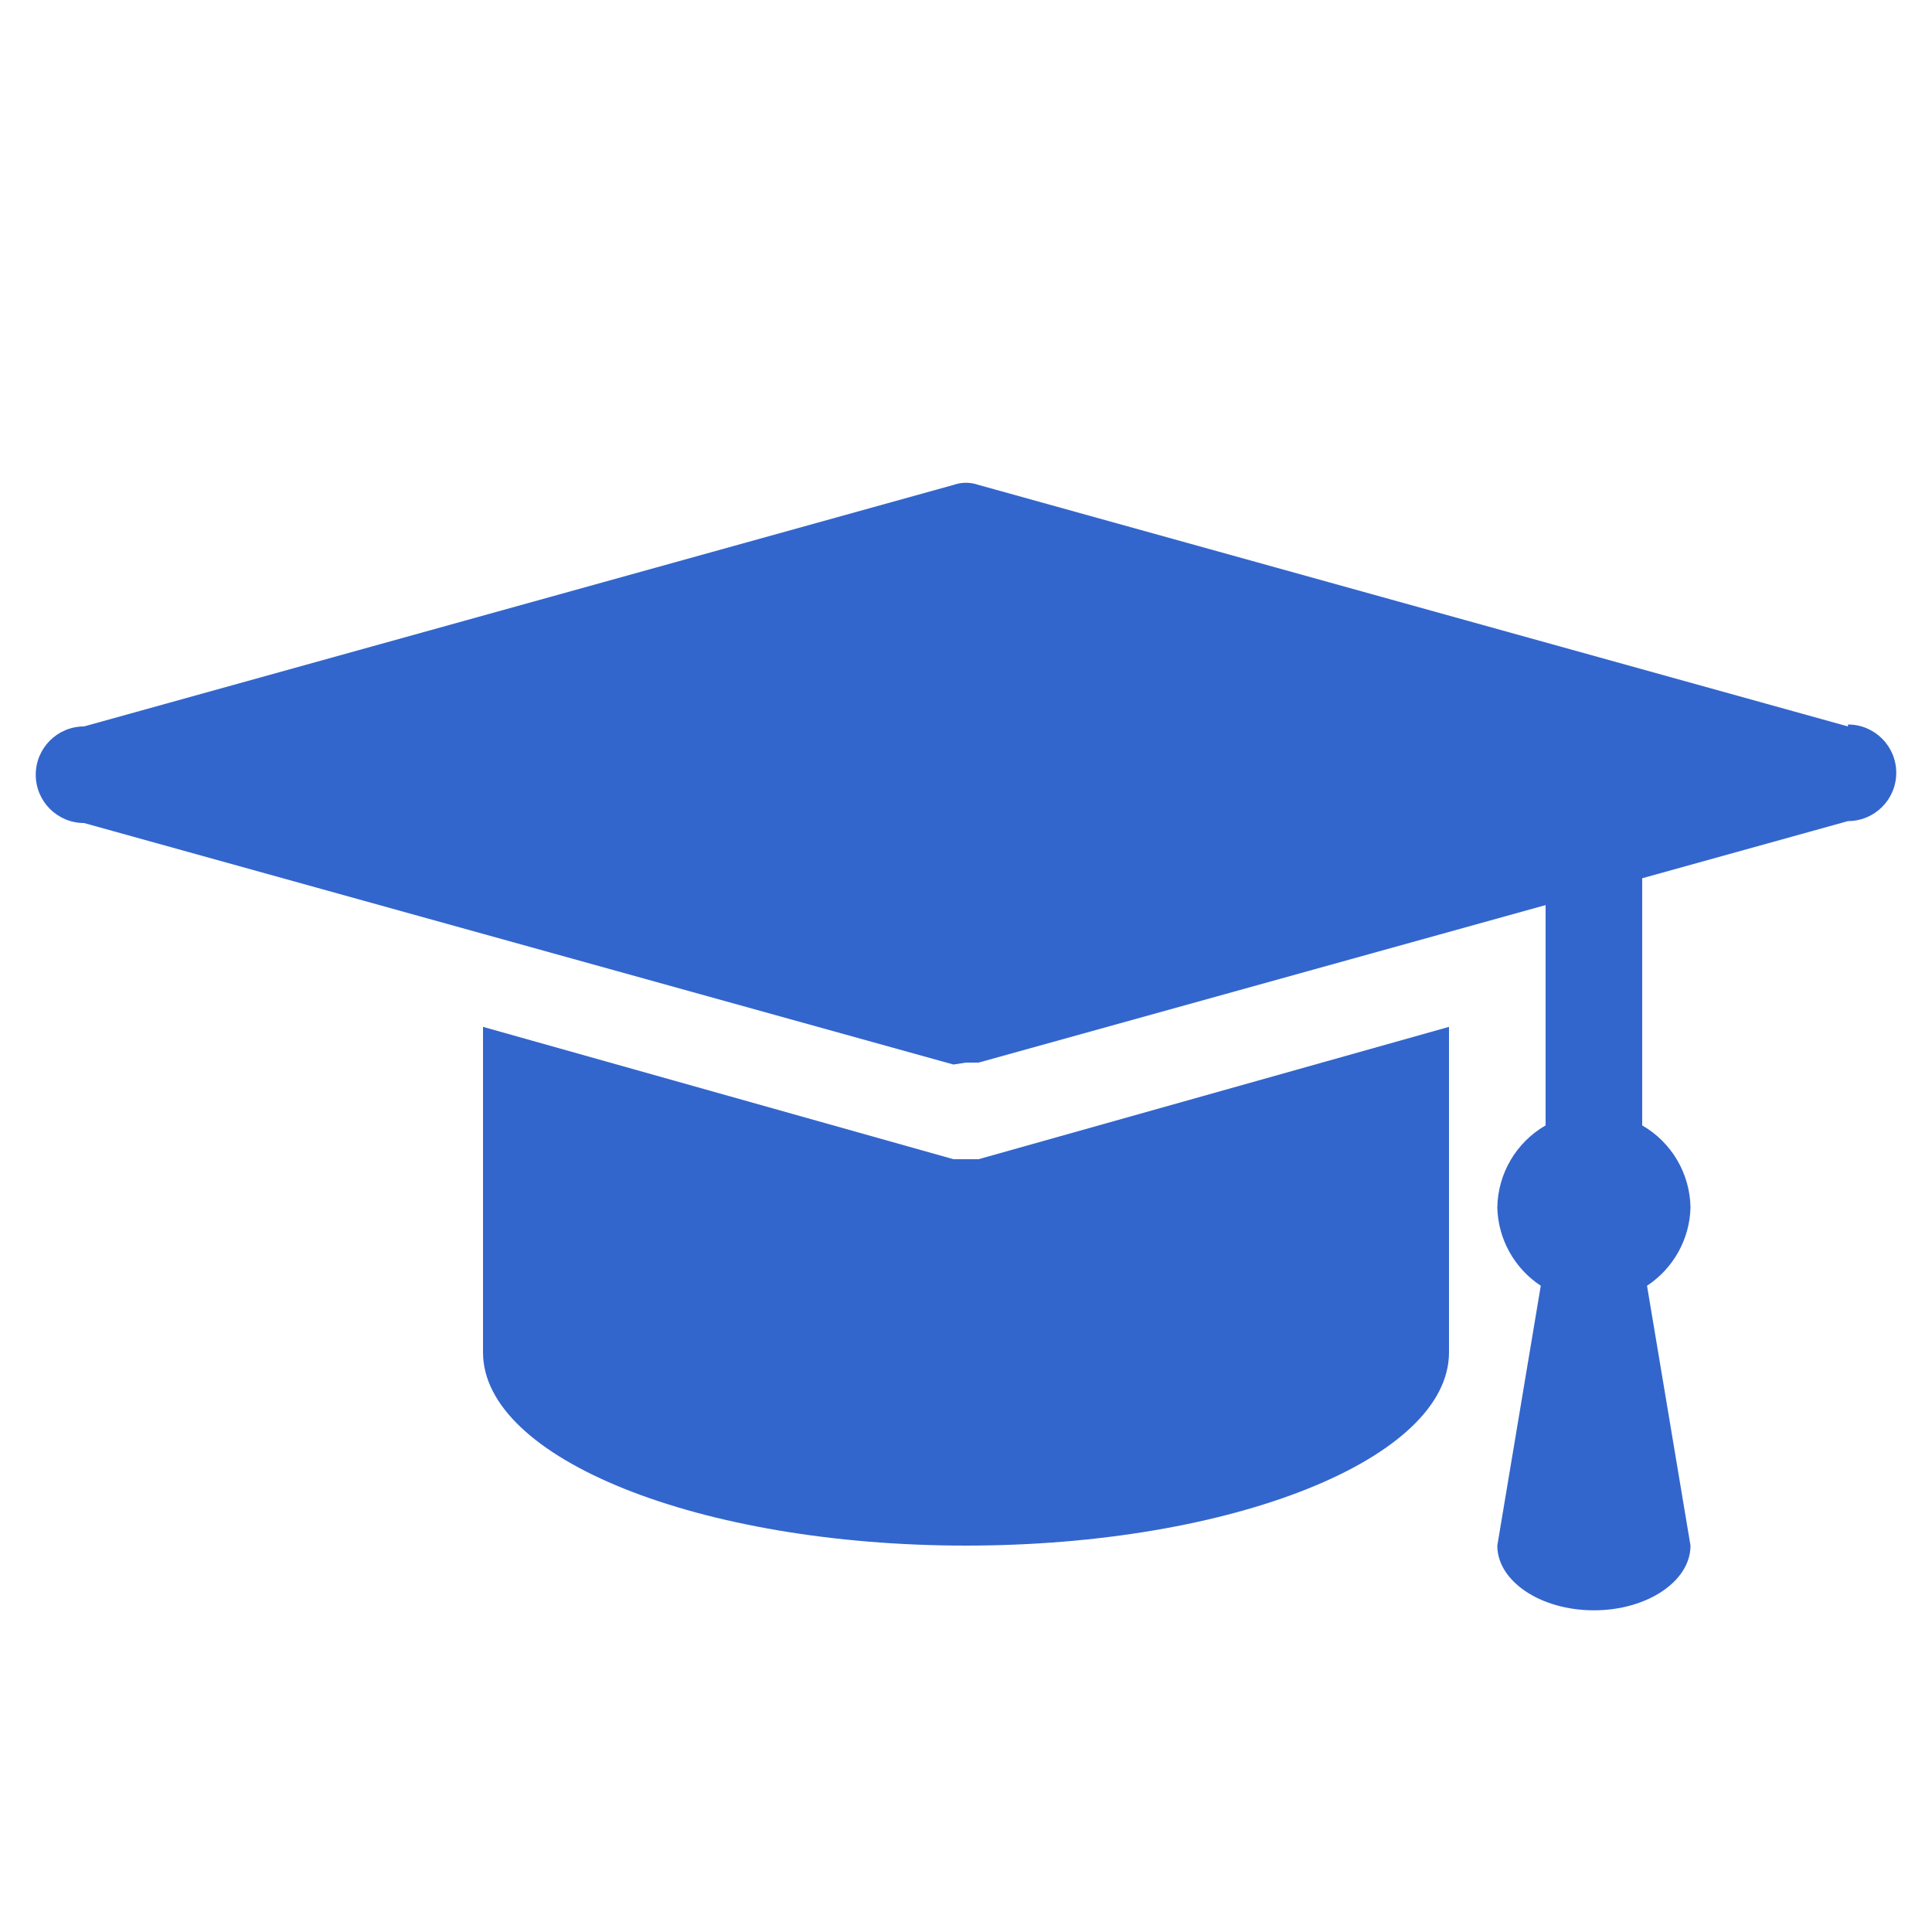
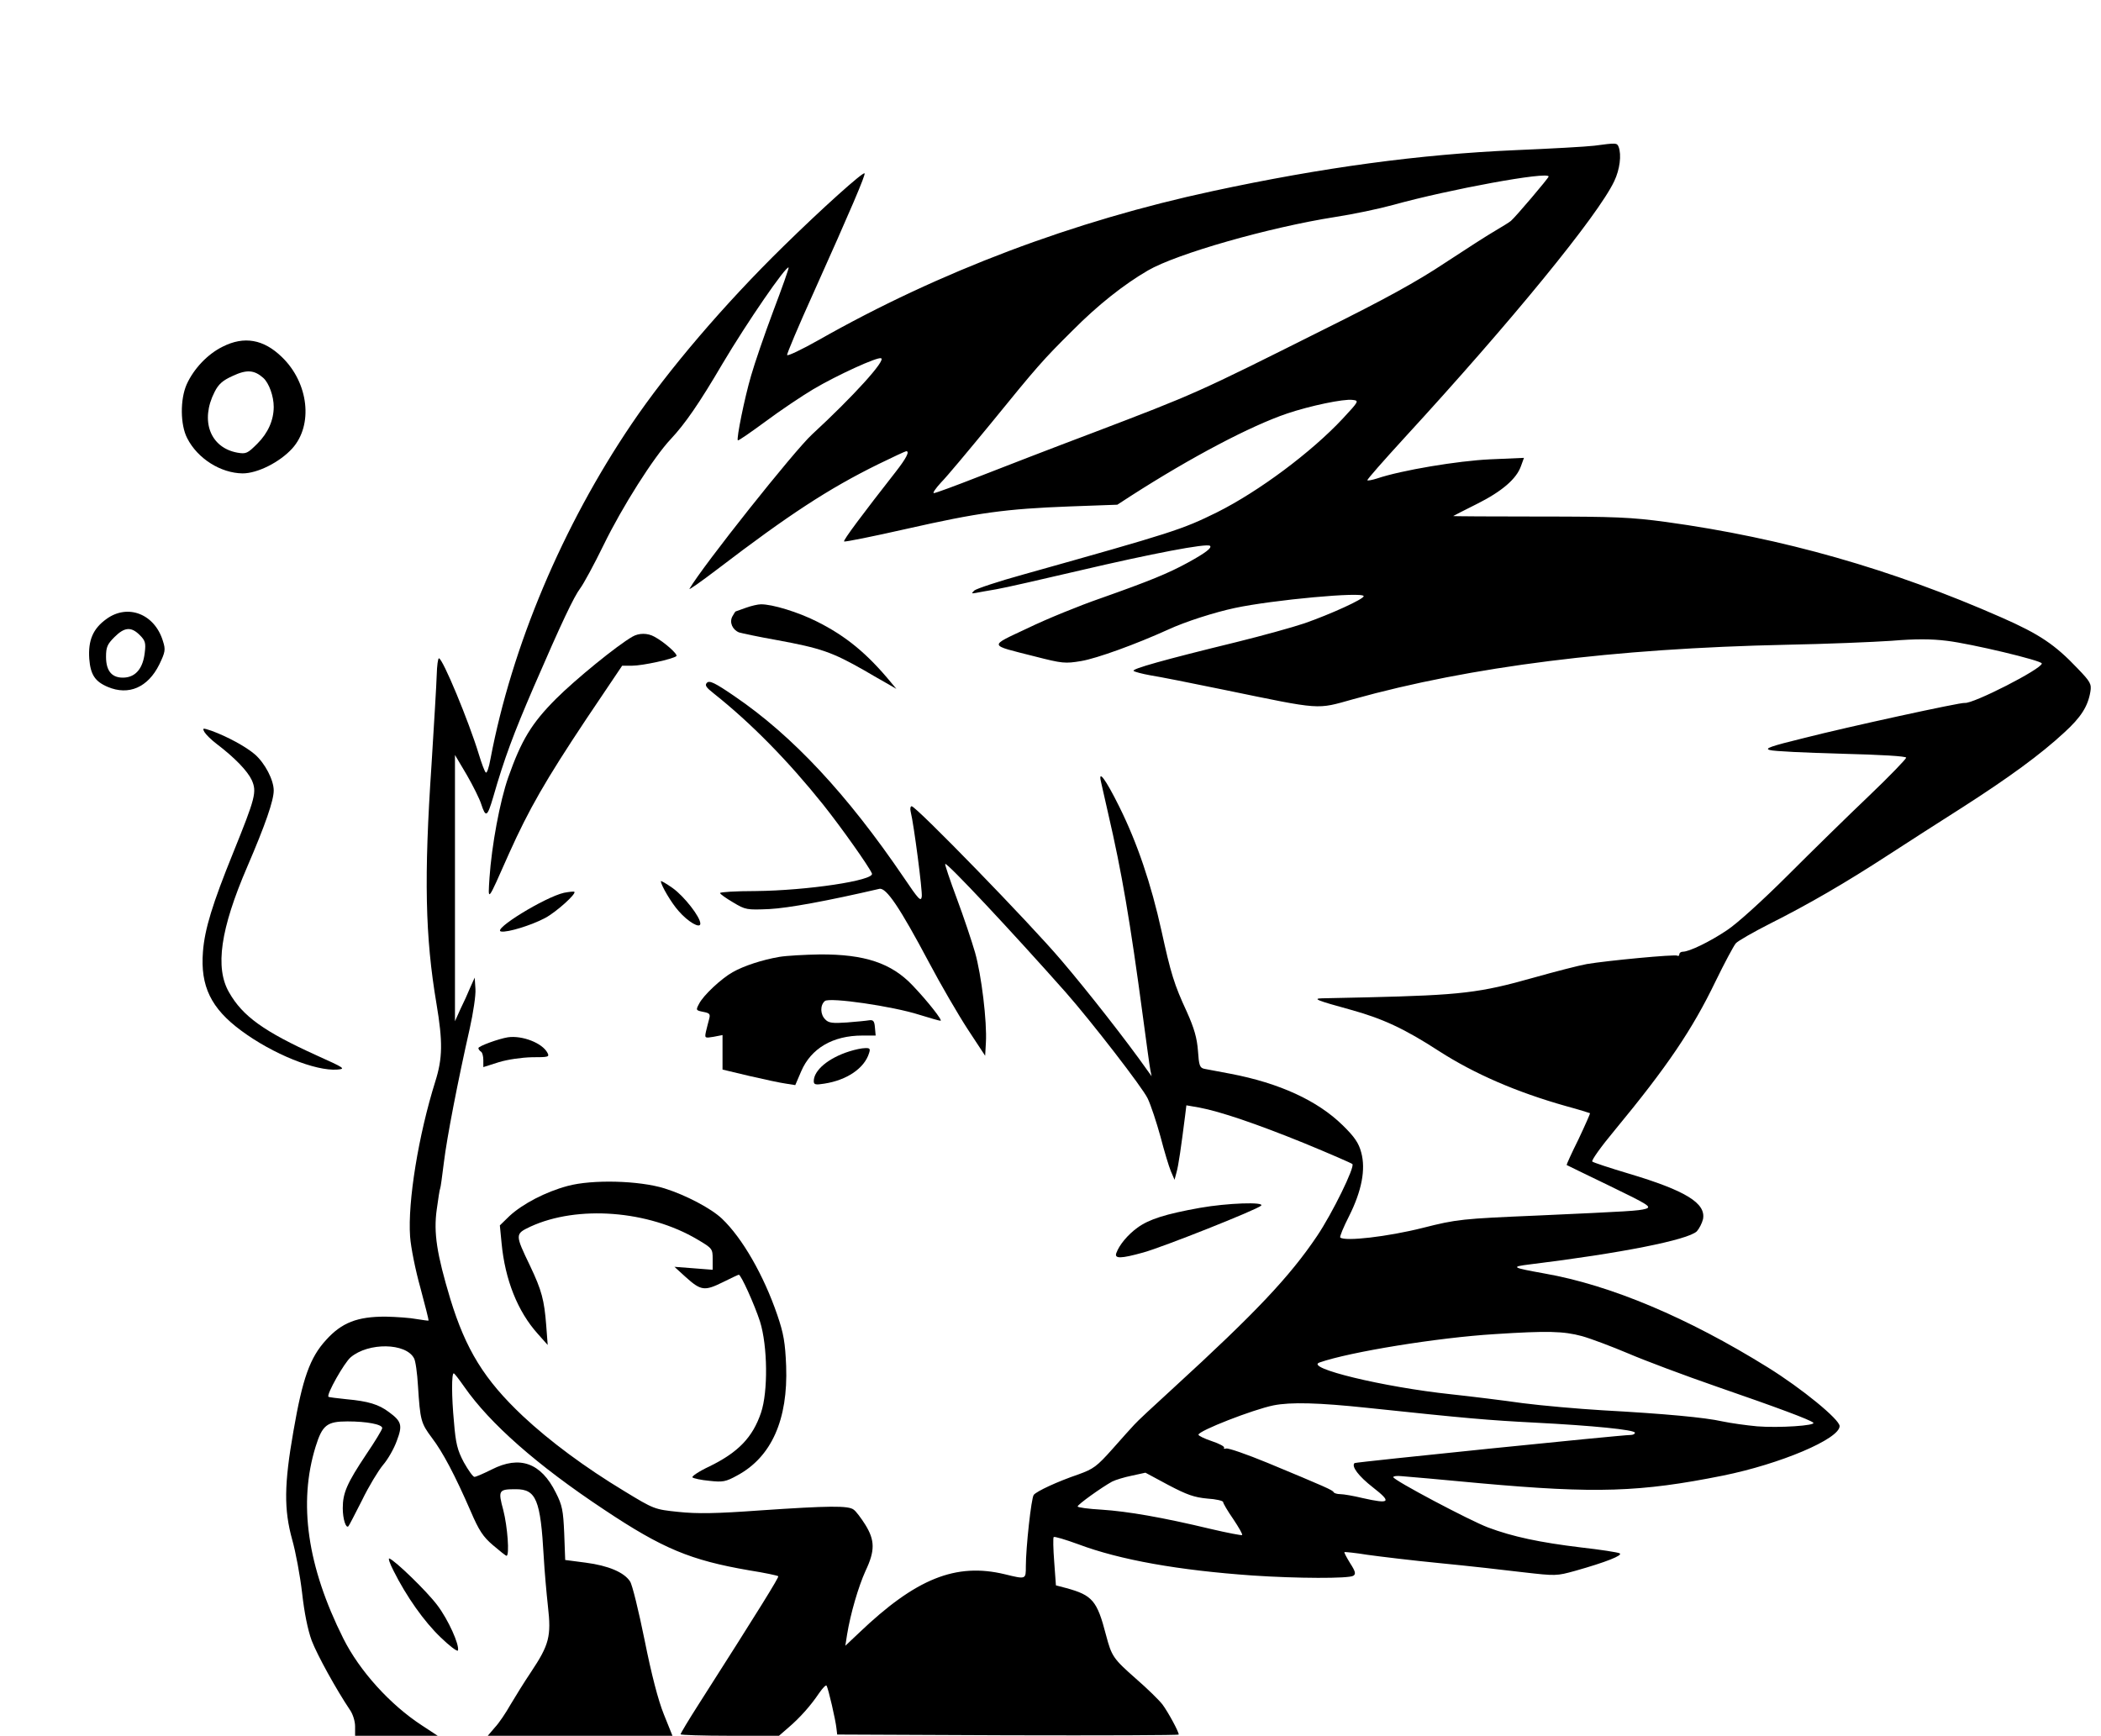
- <svg xmlns="http://www.w3.org/2000/svg" viewBox="2 2 20 20">
-   <path d="M12.13,14,12,14l-.13,0L7,12.63V16c0,1.1,2.24,2,5,2s5-.9,5-2V12.63Z" fill="#36c" />
-   <path d="M21.13,9.52l-9-2.5a.39.39,0,0,0-.26,0l-9,2.5a.5.5,0,0,0,0,1l9,2.5L12,13l.13,0,9-2.5a.5.5,0,0,0,0-1Z" fill="#36c" />
-   <path d="M19.5,14.5a1,1,0,0,0-.5-.85V10H18v3.65a1,1,0,0,0-.5.85,1,1,0,0,0,.45.81L17.5,18c0,.37.45.67,1,.67s1-.3,1-.67l-.45-2.69A1,1,0,0,0,19.5,14.5Z" fill="#36c" />
+ <svg xmlns="http://www.w3.org/2000/svg" version="1.0" width="852pt" height="704pt" viewBox="0 0 852 704" preserveAspectRatio="xMidYMid meet">
+   <g transform="translate(0,704) scale(0.1,-0.1)" fill="#000000" stroke="none">
+     <path d="M6465 6449 c-33 -4 -177 -12 -320 -18 -389 -17 -781 -70 -1227 -166 -564 -121 -1108 -326 -1598 -604 -69 -39 -126 -66 -128 -61 -2 4 47 120 109 257 149 332 210 475 205 480 -6 7 -170 -140 -330 -297 -237 -232 -467 -501 -615 -720 -280 -414 -485 -900 -572 -1358 -6 -35 -15 -60 -19 -55 -5 4 -17 37 -28 73 -41 135 -147 390 -162 390 -4 0 -8 -30 -9 -67 -1 -38 -11 -201 -21 -363 -31 -459 -26 -699 20 -971 26 -155 25 -221 -5 -316 -68 -217 -112 -487 -102 -628 3 -44 22 -138 42 -209 19 -71 34 -130 33 -132 -2 -1 -23 2 -48 6 -25 5 -82 9 -127 10 -114 0 -177 -24 -241 -95 -65 -71 -95 -155 -132 -369 -38 -217 -39 -318 -5 -441 14 -49 32 -146 40 -215 9 -81 23 -150 39 -194 23 -60 100 -199 155 -281 12 -17 21 -46 21 -67 l0 -38 167 0 168 0 -64 42 c-129 84 -253 221 -319 353 -146 292 -183 549 -112 778 27 87 46 102 129 102 79 0 141 -12 141 -27 0 -6 -29 -54 -65 -107 -78 -117 -95 -156 -95 -218 0 -44 13 -84 23 -73 3 3 27 50 55 105 27 56 66 120 85 143 20 23 45 67 56 98 24 63 20 79 -32 117 -41 31 -84 44 -172 52 -38 4 -72 8 -73 10 -9 9 64 138 90 160 72 61 224 59 257 -4 6 -10 13 -60 16 -112 9 -140 12 -151 56 -210 45 -59 94 -152 158 -299 33 -77 50 -103 90 -137 28 -24 52 -43 55 -43 13 0 4 119 -13 185 -22 81 -19 85 51 85 82 0 100 -42 113 -275 3 -55 11 -145 17 -200 14 -122 5 -156 -69 -267 -27 -40 -64 -100 -83 -132 -18 -32 -46 -74 -63 -92 l-29 -34 375 0 374 0 -35 87 c-23 57 -50 161 -78 301 -24 118 -50 225 -59 238 -24 37 -88 64 -179 76 l-84 11 -4 108 c-4 93 -8 114 -34 165 -60 121 -146 152 -260 94 -32 -16 -64 -30 -70 -30 -6 0 -25 27 -43 59 -26 49 -33 76 -40 163 -10 105 -10 198 -1 198 3 0 22 -25 43 -55 104 -149 294 -317 567 -498 237 -158 350 -205 588 -246 63 -10 115 -21 118 -24 4 -3 -75 -131 -322 -518 -41 -64 -74 -119 -74 -123 0 -3 90 -6 200 -6 l199 0 38 33 c48 41 91 90 124 139 15 22 29 36 31 31 7 -11 37 -141 40 -173 l3 -25 693 -3 c380 -1 692 0 692 3 0 12 -43 91 -66 122 -14 18 -62 65 -107 104 -93 82 -99 91 -122 178 -36 139 -55 161 -161 190 l-42 11 -7 96 c-4 52 -5 98 -2 100 3 3 47 -10 99 -29 170 -64 408 -106 708 -127 178 -12 390 -13 408 -1 11 7 9 17 -13 51 -14 23 -25 43 -23 45 2 1 44 -3 93 -11 50 -7 182 -23 295 -34 113 -11 265 -28 338 -37 131 -15 134 -15 210 6 124 35 195 63 180 71 -7 4 -78 15 -158 24 -165 20 -275 43 -376 81 -74 28 -384 192 -384 204 0 4 15 6 33 4 17 -1 163 -14 322 -29 467 -42 647 -36 981 31 233 47 474 149 474 201 0 27 -154 153 -291 238 -325 202 -638 334 -906 381 -133 24 -139 27 -58 37 367 45 640 99 676 134 10 11 21 33 25 49 13 65 -70 116 -301 185 -77 23 -144 45 -148 49 -4 5 36 61 91 127 214 259 315 409 409 604 36 74 73 143 82 154 9 10 72 46 141 81 153 77 302 163 480 279 74 48 209 135 299 192 187 120 316 214 412 303 68 62 96 106 106 166 5 31 0 40 -52 94 -92 97 -155 139 -307 206 -447 197 -889 323 -1362 388 -141 19 -206 22 -513 22 -193 0 -351 1 -350 2 1 1 44 23 96 49 102 51 161 102 179 154 l12 33 -138 -6 c-129 -6 -359 -44 -459 -78 -19 -6 -36 -9 -38 -7 -3 2 66 80 151 173 432 470 785 902 850 1040 23 48 30 107 18 139 -7 17 -9 17 -99 5z m-185 -125 c0 -6 -134 -164 -153 -180 -7 -6 -35 -23 -62 -39 -28 -16 -120 -75 -205 -131 -114 -76 -245 -148 -495 -272 -511 -256 -515 -258 -935 -418 -162 -61 -371 -142 -463 -178 -92 -36 -173 -66 -180 -66 -6 0 7 19 29 43 23 23 112 130 200 237 192 236 212 259 334 380 101 102 207 186 305 243 117 68 492 175 760 217 72 11 177 33 235 49 227 63 630 137 630 115z m-3144 -545 c-36 -96 -76 -213 -90 -262 -27 -92 -60 -256 -54 -263 3 -2 53 33 113 77 59 44 147 103 194 131 95 56 258 131 274 125 21 -7 -112 -154 -280 -309 -72 -66 -443 -533 -497 -626 -4 -7 47 29 114 80 288 220 450 326 651 425 59 29 111 53 114 53 15 0 0 -29 -43 -84 -133 -170 -214 -278 -209 -282 2 -3 116 20 253 51 292 66 401 81 662 91 l193 7 57 37 c243 156 484 283 632 333 92 31 229 60 265 55 27 -3 26 -5 -40 -76 -127 -136 -340 -295 -510 -380 -142 -70 -176 -81 -785 -252 -102 -28 -191 -58 -199 -65 -12 -12 -12 -13 5 -10 10 2 48 9 84 15 36 6 188 41 338 76 290 68 518 112 529 100 8 -8 -17 -28 -92 -69 -77 -42 -152 -73 -350 -143 -87 -30 -222 -85 -298 -122 -159 -75 -161 -66 28 -114 113 -29 124 -30 190 -19 64 11 221 68 351 127 71 33 191 71 271 88 154 33 523 67 523 48 0 -12 -134 -73 -240 -110 -47 -16 -170 -50 -275 -76 -299 -73 -426 -109 -418 -117 4 -4 35 -12 68 -18 33 -5 170 -32 305 -60 393 -81 367 -79 517 -37 477 133 1057 206 1758 221 160 3 351 11 425 16 97 8 160 8 225 0 99 -12 385 -80 385 -92 0 -22 -280 -165 -313 -160 -15 3 -478 -98 -650 -142 -139 -34 -163 -43 -140 -49 15 -5 146 -11 291 -15 161 -4 262 -10 262 -16 0 -5 -68 -76 -152 -156 -84 -80 -232 -225 -329 -322 -100 -100 -206 -196 -246 -222 -70 -47 -153 -87 -179 -87 -8 0 -14 -5 -14 -11 0 -5 -4 -8 -8 -5 -10 6 -284 -20 -367 -34 -33 -6 -130 -31 -215 -55 -219 -62 -295 -71 -675 -80 -88 -2 -171 -4 -184 -4 -40 -1 -20 -9 115 -46 131 -36 221 -78 361 -169 142 -91 311 -165 513 -222 52 -14 96 -28 98 -29 1 -1 -20 -49 -47 -106 -28 -56 -49 -103 -48 -104 1 -1 80 -39 175 -85 159 -77 171 -85 145 -93 -30 -8 -62 -10 -438 -27 -306 -13 -327 -15 -465 -50 -143 -36 -317 -56 -335 -39 -3 3 13 42 36 87 51 102 68 189 49 258 -10 38 -27 63 -75 110 -102 100 -256 171 -455 209 -47 9 -95 18 -106 20 -19 4 -22 14 -26 73 -4 52 -15 91 -45 158 -52 112 -65 156 -103 329 -42 190 -98 356 -171 503 -56 113 -87 154 -74 100 3 -13 16 -70 29 -128 55 -237 89 -436 141 -825 14 -104 27 -201 30 -215 l5 -25 -18 25 c-80 114 -242 321 -348 445 -126 149 -589 625 -607 625 -5 0 -7 -10 -4 -22 13 -52 48 -321 45 -344 -3 -23 -13 -12 -73 77 -229 337 -451 575 -686 735 -80 55 -102 65 -112 55 -10 -10 -4 -19 28 -44 151 -120 301 -273 442 -449 75 -94 188 -254 199 -281 10 -28 -263 -69 -473 -71 -79 0 -143 -4 -143 -8 0 -4 24 -21 53 -38 50 -30 55 -31 147 -27 77 4 235 33 446 82 28 6 83 -76 201 -298 47 -89 118 -211 157 -271 l71 -108 3 53 c5 85 -18 275 -44 366 -13 45 -46 144 -74 219 -28 75 -49 138 -47 140 7 7 271 -275 489 -521 103 -117 312 -387 332 -430 13 -27 36 -97 52 -155 15 -58 34 -121 42 -140 l15 -35 8 30 c8 27 19 105 35 231 l5 41 52 -9 c85 -16 230 -65 427 -145 102 -42 189 -80 194 -84 12 -10 -81 -200 -143 -292 -111 -165 -250 -312 -581 -615 -80 -73 -152 -140 -160 -150 -9 -9 -48 -53 -88 -98 -64 -72 -78 -82 -139 -104 -85 -29 -169 -68 -181 -83 -10 -13 -32 -214 -32 -290 0 -53 1 -53 -85 -32 -199 48 -361 -17 -593 -239 l-54 -51 7 45 c14 86 46 195 75 259 39 82 38 124 -1 187 -17 27 -38 55 -47 61 -21 17 -101 16 -380 -3 -179 -13 -255 -14 -331 -6 -97 10 -99 11 -219 84 -159 96 -302 202 -412 305 -156 147 -231 269 -294 475 -55 183 -68 268 -55 362 6 44 12 83 14 86 2 3 8 50 15 105 12 100 57 332 105 544 14 63 25 135 23 160 l-3 46 -18 -40 c-9 -22 -27 -62 -40 -88 l-22 -49 0 540 0 540 48 -81 c26 -45 52 -98 58 -117 19 -58 25 -54 49 27 45 157 83 258 164 446 116 268 163 366 189 401 13 17 56 96 95 176 75 154 203 356 272 429 58 62 115 144 210 306 101 170 258 398 268 390 2 -2 -26 -81 -62 -176z m3279 -4158 c39 -11 123 -43 187 -70 65 -28 227 -89 360 -135 252 -87 377 -134 391 -146 14 -12 -140 -22 -227 -15 -44 4 -108 13 -141 20 -71 16 -232 31 -485 45 -101 6 -247 19 -325 29 -77 11 -207 27 -290 36 -274 29 -597 107 -534 129 123 43 480 101 710 115 216 14 279 12 354 -8z m-870 -291 c407 -43 487 -50 680 -60 234 -12 405 -29 405 -41 0 -5 -8 -9 -18 -9 -38 0 -1115 -110 -1119 -114 -14 -13 16 -53 75 -99 77 -60 69 -68 -42 -43 -37 9 -78 16 -91 16 -13 0 -25 4 -27 8 -3 8 -32 21 -268 119 -85 35 -160 61 -168 58 -7 -2 -11 -1 -8 3 3 5 -20 17 -50 27 -30 10 -54 22 -54 26 0 16 221 102 304 119 70 14 183 11 381 -10z m-649 -368 c35 -2 64 -9 64 -14 0 -5 18 -36 41 -69 22 -33 39 -62 36 -65 -2 -2 -60 9 -128 25 -196 47 -336 71 -441 78 -54 3 -98 9 -98 13 0 8 98 78 140 101 14 7 50 18 80 24 l55 12 93 -50 c76 -40 105 -50 158 -55z" />
+     <path d="M3025 4575 c-22 -8 -41 -15 -42 -15 -1 0 -7 -9 -13 -20 -13 -24 0 -54 27 -65 10 -3 79 -18 153 -31 179 -33 223 -48 355 -123 22 -13 60 -35 85 -49 l45 -26 -20 24 c-98 119 -184 190 -302 249 -75 38 -182 71 -228 70 -11 0 -38 -6 -60 -14z" />
+     <path d="M2565 4458 c-63 -36 -232 -174 -310 -252 -100 -100 -141 -169 -194 -319 -34 -97 -67 -276 -76 -407 -6 -99 -11 -105 80 100 80 178 147 295 312 543 l146 217 40 0 c43 0 166 27 180 39 7 7 -50 58 -90 79 -27 15 -62 15 -88 0z" />
+     <path d="M2680 3466 c0 -16 43 -89 72 -121 38 -44 88 -73 88 -51 0 27 -65 110 -112 144 -27 19 -48 31 -48 28z" />
+     <path d="M2287 3419 c-78 -18 -293 -150 -255 -157 26 -5 125 26 179 55 45 24 128 99 118 106 -2 2 -21 0 -42 -4z" />
+     <path d="M3160 3159 c-69 -12 -143 -36 -189 -62 -46 -26 -119 -94 -136 -128 -14 -26 -13 -27 17 -33 26 -5 29 -9 24 -28 -4 -13 -9 -36 -13 -51 -6 -28 -5 -28 31 -22 l36 7 0 -70 0 -70 109 -26 c60 -14 126 -28 148 -31 l38 -6 24 56 c40 93 128 145 248 145 l54 0 -3 33 c-2 26 -7 31 -23 29 -11 -2 -52 -6 -91 -9 -57 -4 -74 -2 -87 12 -21 20 -22 58 -2 75 19 16 275 -21 384 -56 42 -13 80 -24 85 -24 10 0 -51 78 -113 143 -86 91 -195 127 -376 126 -60 -1 -135 -5 -165 -10z" />
+     <path d="M2060 2833 c-38 -6 -120 -36 -120 -44 0 -4 5 -11 10 -14 6 -3 10 -19 10 -35 l0 -28 63 20 c36 11 92 19 134 20 67 0 72 1 63 18 -21 40 -102 71 -160 63z" />
+     <path d="M3445 2776 c-86 -27 -145 -77 -145 -121 0 -14 7 -16 43 -10 91 14 162 62 181 123 6 18 4 22 -16 21 -13 0 -41 -6 -63 -13z" />
+     <path d="M2302 2230 c-90 -24 -183 -73 -236 -122 l-39 -38 7 -72 c14 -148 65 -277 147 -368 l40 -45 -6 80 c-8 102 -18 141 -65 240 -62 129 -62 130 1 160 191 88 478 66 677 -52 61 -36 62 -38 62 -80 l0 -43 -77 6 -78 6 45 -41 c62 -56 77 -58 150 -22 34 17 64 31 66 31 9 0 64 -122 86 -190 31 -99 33 -285 4 -370 -34 -100 -92 -160 -208 -217 -43 -20 -74 -41 -70 -45 4 -4 35 -11 69 -14 54 -6 66 -4 113 22 139 75 206 227 198 444 -4 95 -10 131 -36 207 -55 161 -142 312 -224 390 -44 42 -147 96 -233 123 -103 32 -293 37 -393 10z" />
+     <path d="M4865 2141 c-139 -25 -205 -46 -252 -80 -40 -29 -74 -70 -86 -103 -9 -24 19 -23 109 2 80 22 462 174 478 190 16 16 -136 11 -249 -9z" />
+     <path d="M903 5634 c-61 -30 -117 -89 -146 -153 -27 -61 -26 -164 2 -218 42 -83 136 -142 225 -143 60 0 150 45 201 101 86 95 67 266 -42 371 -74 72 -153 86 -240 42z m165 -127 c23 -21 42 -74 42 -117 0 -54 -23 -106 -66 -149 -40 -40 -46 -43 -81 -37 -111 20 -152 130 -93 246 16 32 33 47 73 65 57 27 88 25 125 -8z" />
+     <path d="M431 4529 c-54 -39 -74 -86 -69 -161 5 -64 23 -92 75 -114 85 -36 163 -2 209 91 24 50 26 60 15 94 -33 111 -143 154 -230 90z m136 -65 c22 -22 25 -32 20 -71 -7 -62 -35 -97 -80 -101 -51 -4 -77 24 -77 84 0 39 5 51 34 80 41 41 68 43 103 8z" />
+     <path d="M829 4071 c6 -10 27 -31 48 -47 75 -57 126 -110 144 -148 21 -48 15 -71 -76 -296 -83 -205 -115 -308 -122 -400 -11 -140 33 -230 155 -320 128 -95 302 -165 390 -158 35 3 30 6 -83 57 -214 97 -301 159 -356 256 -58 100 -35 257 73 508 74 172 108 270 108 311 0 42 -35 110 -76 146 -37 32 -113 73 -176 96 -36 12 -38 12 -29 -5z" />
+     <path d="M1596 669 c52 -104 124 -206 191 -270 36 -35 68 -59 70 -53 7 22 -39 125 -84 184 -42 56 -170 180 -194 189 -6 2 2 -21 17 -50z" />
+   </g>
</svg>
